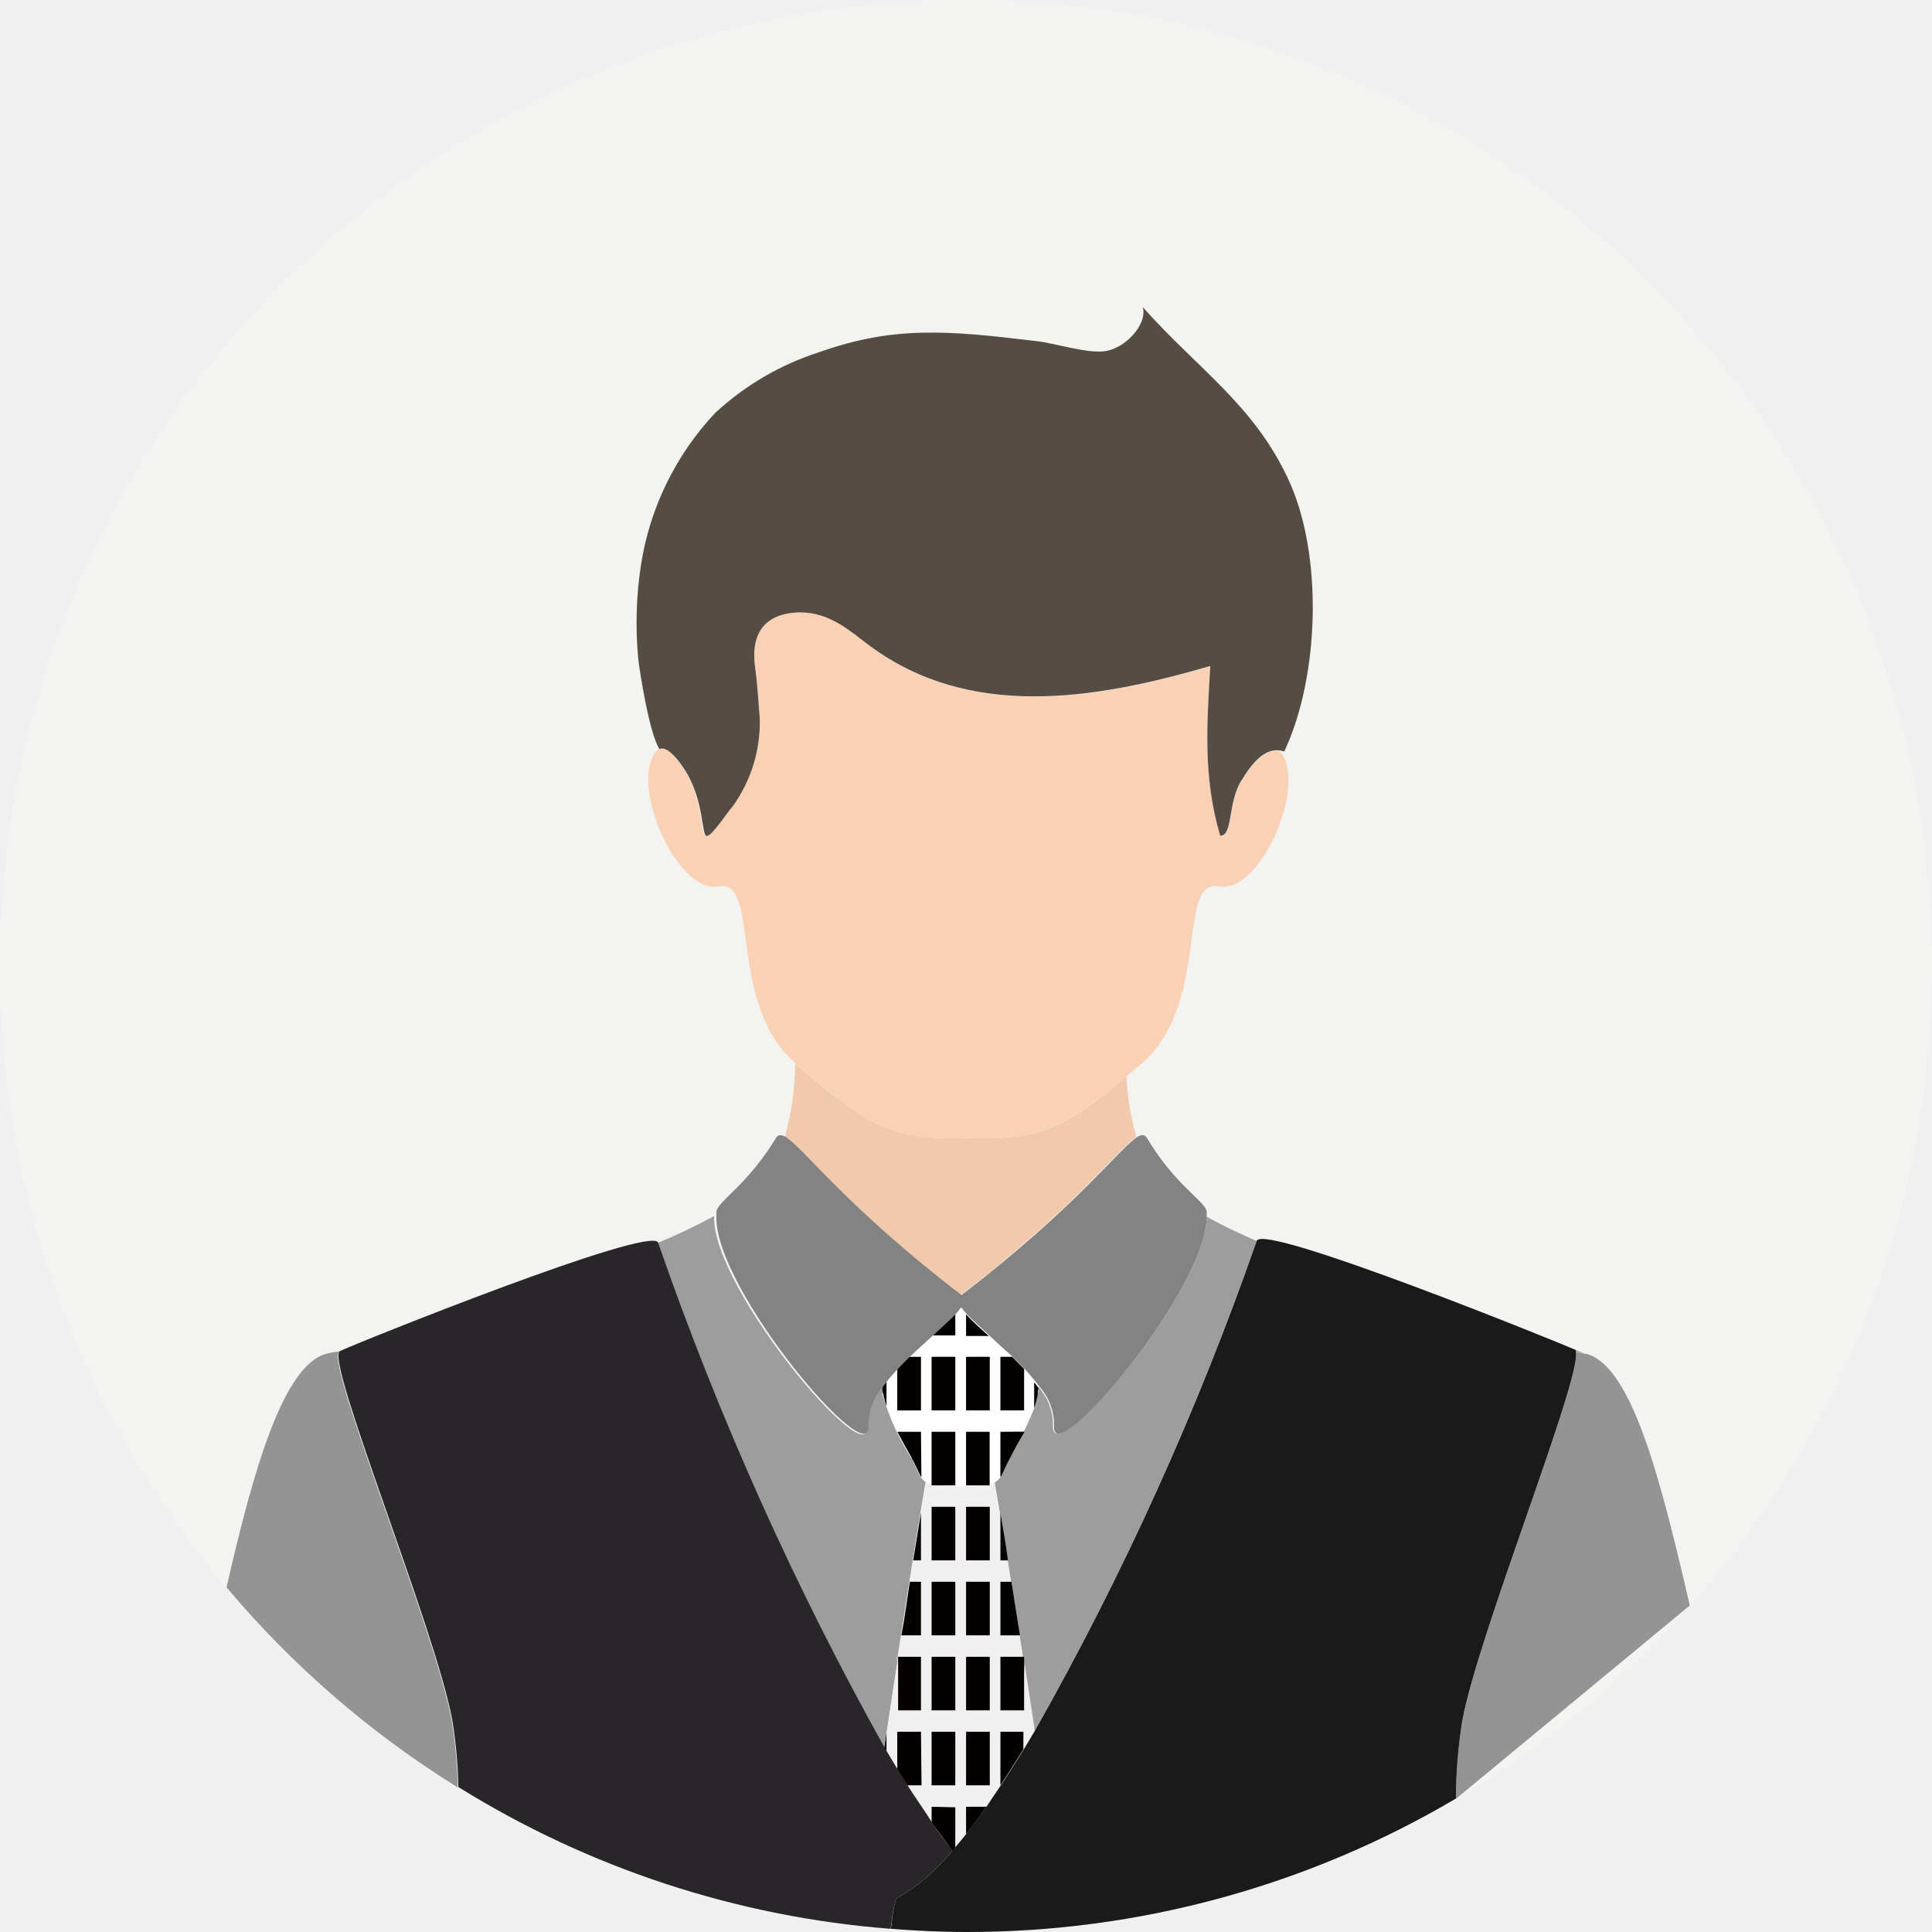
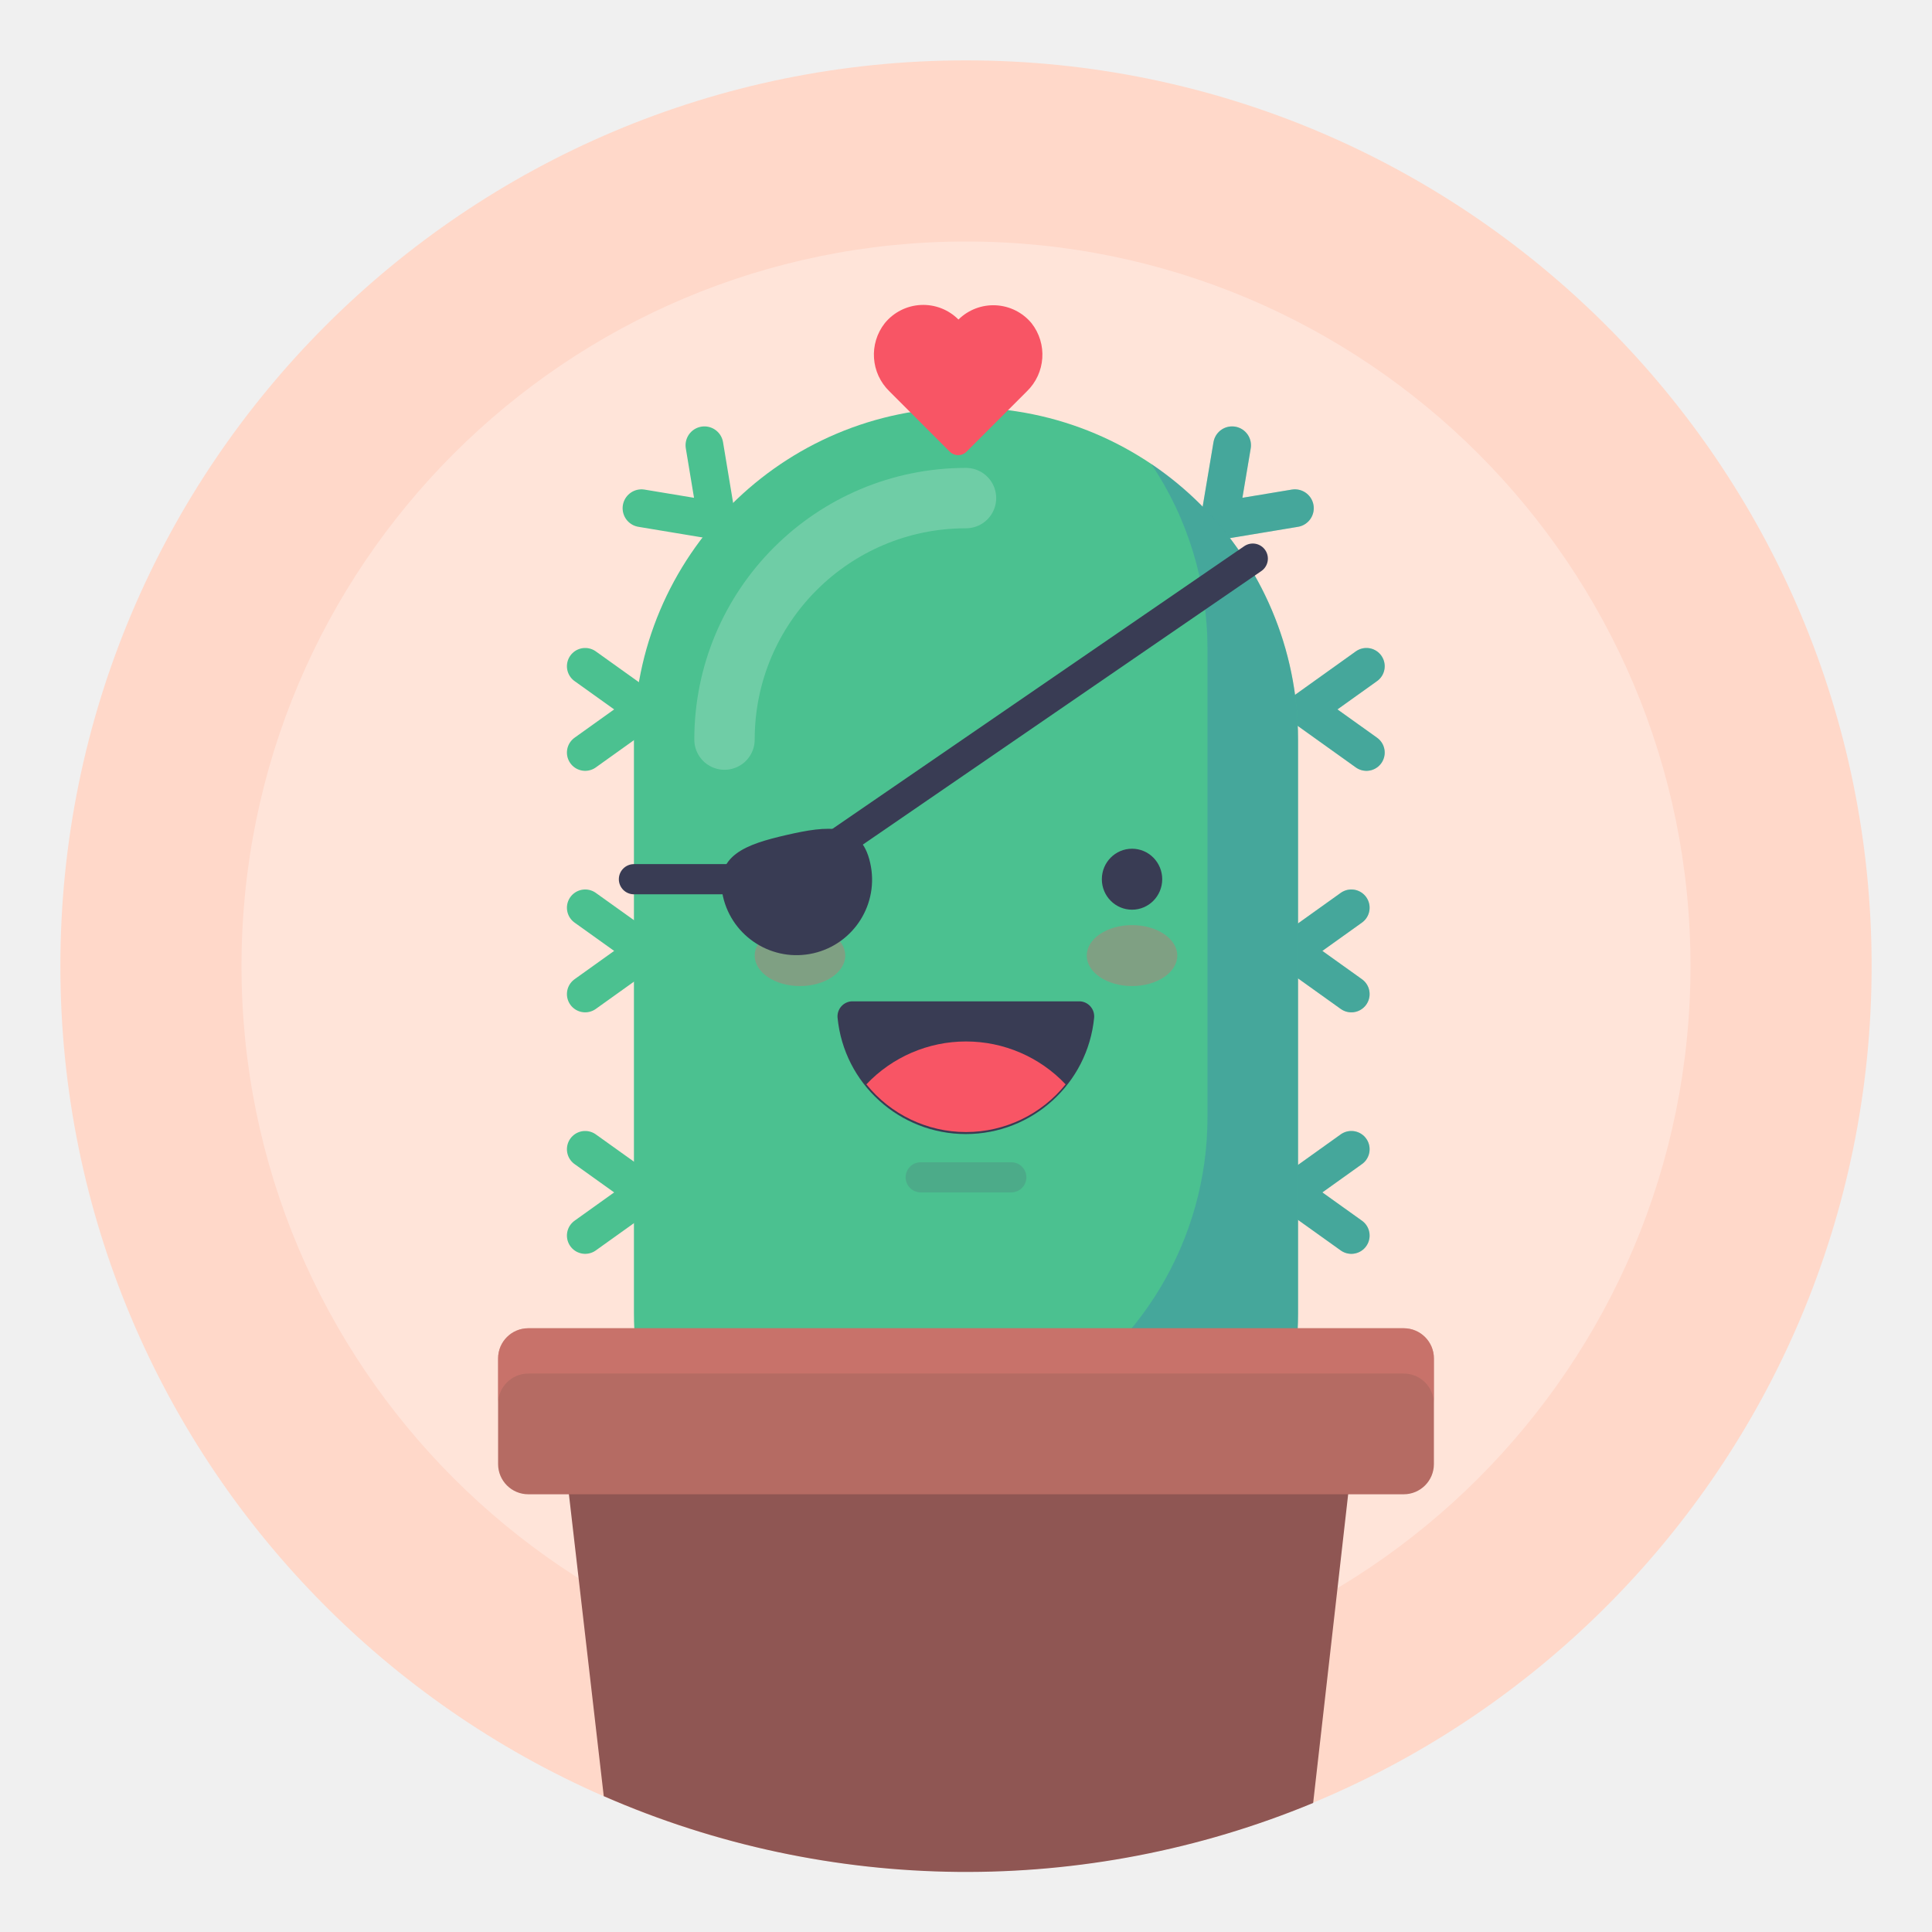
- <svg xmlns="http://www.w3.org/2000/svg" viewBox="0 0 134.49 134.49">
-   <path d="M134.49 67.25A67.25 67.25 0 1167.25 0a67.23 67.23 0 0167.24 67.25" fill="#f3f3f2" />
-   <path fill="#f1caae" d="M64.47 103.16zm2.4-13.01c8.11-6.21 11-10.25 12.24-11a17.94 17.94 0 01-.69-4.23c-4 3.34-5.73 4.49-11 4.31-5.69.19-7.28-1.15-12-5.14l-.07-.09a19 19 0 01-.72 5.14c1.23.75 4.13 4.79 12.24 11.01z" />
-   <path d="M61.56 121.66c.31-2 .61-4 .9-5.91v-.11c.93-6 1.7-10.86 2-12.48a1.17 1.17 0 01-.36-.34.6.6 0 01-.09-.13c-.16-.36-.32-.69-.48-1 0-.06-.07-.13-.1-.2a16.73 16.73 0 01-2-4.43c0-.15 0-.3-.07-.46a4 4 0 00-1 2.65c.33 3.56-10.83-9.56-10.65-14.6a38.55 38.55 0 01-4 1.9 219.52 219.52 0 0015.85 35.11zm-37.93-27.6h-.09.05s.03.01.04 0zM73.3 99.2a4 4 0 00-1-2.64c0 .16 0 .31-.06.46A7.17 7.17 0 0172 98a27.91 27.91 0 01-1.71 3.52l-.11.21c-.16.31-.32.65-.48 1a1 1 0 01-.09.13 1.1 1.1 0 01-.37.34c.29 1.6 1.06 6.35 2 12.32a2.34 2.34 0 000 .26c.23 1.54.48 3.15.73 4.81a208.85 208.85 0 0015.5-34.21A37.69 37.69 0 0184 84.7c0 5.12-11 18.03-10.7 14.5zm36.4-5.09a5.22 5.22 0 01.63.11l-.73-.28s.08.06.1.17z" fill="#9d9d9d" />
-   <path d="M23.6 94.09h-.05a4.67 4.67 0 00-.84.15c-3 .81-5.08 8.11-6.94 16.26a67.51 67.51 0 0016.1 13.93 33.36 33.36 0 00-.42-4.63c-1.13-6.25-8.79-24.87-7.85-25.71zm94.03 17.67c-2-8.62-4-16.67-7.21-17.52h-.09a5.22 5.22 0 00-.63-.11c.39 1.91-6.82 19.65-7.91 25.69a34.76 34.76 0 00-.44 5.4" fill="#959494" />
-   <path d="M71.29 119.06h-1.65v-3.73h1.58v.15c-.92-6-1.69-10.72-2-12.32l-.1.07a1.29 1.29 0 01-.28.08v.09H68l-.89.06h-.56l-.88-.06h-.86v-.09a1.2 1.2 0 01-.27-.08l-.11-.07c-.29 1.62-1.06 6.44-2 12.48v-.31h1.59v3.73h-1.56v-3.31c-.29 1.87-.59 3.86-.9 5.91 0-.34.1-.69.15-1v1.28l.75 1.25v-2.62h1.65v3.73h-1c.57.91 1.14 1.78 1.7 2.58v-1.09h1.69v2.82c.25-.29.5-.6.75-.91v-1.91h1.42c.34-.48.68-1 1-1.49v-3.73h1.65v1.22l.73-1.22c-.25-1.66-.5-3.27-.73-4.81zm-1.65-13.74c.15.91.33 2 .53 3.3h-.53zm0 4.79h.77c.18 1.16.38 2.4.58 3.73h-1.35zm-3.14-5.22v3.73h-1.65v-3.73zm-2.39 9h-1.36c.21-1.33.4-2.57.59-3.73h.77zm0-5.22h-.54l.54-3.31zm2.39 15.66h-1.65v-3.73h1.65zm0-5.22h-1.65v-3.73h1.65zm0-5.22h-1.65v-3.73h1.65zm2.39 10.44h-1.64v-3.73h1.64zm0-5.22h-1.64v-3.73h1.64zm0-5.22h-1.64v-3.73h1.64zm0-5.22h-1.64v-3.73h1.64z" fill="#f0f0f0" />
-   <path d="M63.53 101.69zm-2.12-5.14zm10.86.51A7.17 7.17 0 0172 98a7.17 7.17 0 00.27-.94zm.07-.5zm-2.13 5.14zm-5.63 1.53a1.2 1.2 0 00.27.08v-3.64h1.65v3.73h-.79l.88.06h.56l.89-.06h-.79v-3.73h1.64v3.64a1.29 1.29 0 00.28-.08l.1-.07a1.1 1.1 0 00.37-.34v-3.15h1.64c-.29.57-.62 1.16-1 1.82A27.91 27.91 0 0072 98v-1.85c-.23-.29-.48-.57-.74-.86v2.89h-1.62v-3.73h.82c-.55-.52-1.11-1-1.63-1.49h-1.58v-1.5a3.56 3.56 0 01-.38-.47 2.79 2.79 0 01-.37.47V93h-1.59c-.52.47-1.08 1-1.62 1.49h.82v3.73h-1.65v-2.93c-.27.28-.52.57-.75.86V98a7.13 7.13 0 01-.23-.91 16.73 16.73 0 002 4.43c-.34-.65-.67-1.25-1-1.82h1.64v3.15a1.17 1.17 0 00.36.34zm2.67-8.78h1.64v3.73h-1.64zm-2.4 0h1.65v3.73h-1.65z" fill="#fff" />
-   <path fill="#040000" d="M66.5 99.67h-1.65v3.73h1.65v-3.73zm-1.65 5.22h1.65v3.73h-1.65zm0-10.44h1.65v3.73h-1.65zm0 15.66h1.65v3.73h-1.65zm0 15.66v1.09c.49.7 1 1.35 1.45 2l.2-.23v-2.82zm0-5.22h1.65v3.73h-1.65zm0-5.22h1.65v3.73h-1.65zm-3.29 6.33l.15.26v-1.28c-.05.36-.1.68-.15 1.02zm.9-23.48h1.65v-3.73h-.82c-.29.28-.56.56-.83.84zm-.75-2.03l-.3.4c0 .16 0 .31.07.46a7.13 7.13 0 00.23.91zm2.4 3.52h-1.64c.29.57.62 1.17 1 1.82 0 .07.07.14.1.2.16.32.32.65.48 1a.6.6 0 00.09.13zm0 20.88h-1.65v2.62q.34.57.69 1.11h1zm0-1.49v-3.73h-1.59v3.73zm0-10.44v-3.31l-.54 3.31zm-1.36 5.22h1.36v-3.73h-.77c-.19 1.16-.34 2.4-.59 3.73zm6.89 6.71v3.73c.53-.8 1.06-1.63 1.6-2.51v-1.22zm0-5.22v3.73h1.65v-3.32a2.34 2.34 0 010-.26v-.15zM66.5 91.46c-.4.43-1 .94-1.59 1.5h1.59zM68.83 93c-.63-.56-1.19-1.07-1.58-1.5V93zm-1.58 17.11h1.65v3.73h-1.65zm0 10.44h1.65v3.73h-1.65zm0-5.22h1.65v3.73h-1.65zm1.64-15.66h-1.64v3.73h1.64v-3.73zm-1.64 5.22h1.65v3.73h-1.65zm0 22.79c.47-.6.94-1.23 1.42-1.91h-1.42zm0-33.23h1.65v3.73h-1.65zm2.39 10.87v3.3h.53c-.17-1.27-.38-2.39-.53-3.3zm0-5.65v3.15a1 1 0 00.09-.13c.16-.36.32-.68.48-1l.11-.21c.34-.66.67-1.25 1-1.82zM72 98a7.17 7.17 0 00.24-.91c0-.15 0-.3.06-.46-.1-.13-.2-.27-.31-.4V98zm-2.36.18h1.65v-2.89l-.83-.84h-.82zm.77 11.93h-.77v3.73H71c-.21-1.33-.41-2.57-.59-3.73z" />
-   <path d="M60.45 99.2a4 4 0 011-2.65l.3-.4c.23-.29.48-.58.75-.86s.54-.56.83-.84c.54-.52 1.1-1 1.62-1.49s1.19-1.07 1.59-1.5a2.79 2.79 0 00.37-.47 3.56 3.56 0 00.38.47c.39.43 1 .94 1.58 1.5s1.08 1 1.63 1.49l.83.84c.26.29.51.57.74.86.11.13.21.27.31.4a4 4 0 011 2.64C73 102.73 84 89.82 84 84.7v-.36c-.09-.72-2.2-1.82-4.15-5.11-.15-.26-.36-.27-.68-.08-1.23.75-4.13 4.79-12.24 11-8.11-6.22-11-10.26-12.24-11-.31-.19-.53-.18-.68.08-2 3.29-4.05 4.39-4.14 5.11a2.17 2.17 0 000 .26c-.25 5.04 10.91 18.16 10.58 14.6z" fill="#838384" />
-   <path d="M62.49 132.11a13.73 13.73 0 003.81-3.29c-.47-.61-1-1.26-1.45-2s-1.13-1.67-1.7-2.58q-.34-.54-.69-1.11l-.75-1.25-.15-.26A219.52 219.52 0 0145.81 86.5c-.49-1.25-21 7-22.17 7.56-.94.84 6.72 19.46 7.85 25.71a33.36 33.36 0 01.42 4.63A66.72 66.72 0 0062 134.27c.15-1.27.3-2.06.49-2.16z" fill="#282629" />
-   <path d="M101.35 125.2a34.76 34.76 0 01.44-5.4c1.09-6 8.3-23.78 7.91-25.69 0-.08 0-.15-.09-.17-1.17-.52-21.69-8.84-22.13-7.56A208.85 208.85 0 0172 120.55l-.73 1.22c-.54.88-1.07 1.71-1.6 2.51-.34.51-.68 1-1 1.49-.48.68-1 1.31-1.42 1.91-.25.31-.5.62-.75.91l-.2.23a13.73 13.73 0 01-3.81 3.29c-.19.1-.34.89-.47 2.16 1.73.13 3.47.22 5.23.22a66.88 66.88 0 0034.1-9.29" fill="#1a1a1b" />
-   <path d="M67.41 79.23c5.28.18 7-1 11-4.31l1-.83c4.93-4.19 2.44-12.94 5.44-12.39s6.29-7.44 4.18-9.45c-1-.09-1.87.88-2.66 2.2-.89 1.49-.54 3.79-1.42 3.74-1.19-4-.93-7.62-.69-11.81C76 48.8 67.47 50.06 60.59 45c-1.41-1-2.77-2.4-4.91-2.36-2.47 0-3.46 1.5-3.11 3.87.17 1.19.25 2.8.32 3.5A10.07 10.07 0 0151 56.1c-.37.38-1.27 2-1.8 2.09s-.14-2.47-1.62-4.69c-1.16-1.75-1.7-1.37-1.7-1.37C43.56 54 47 62.25 50 61.7s.55 8.1 5.37 12.31l.08.08c4.68 3.99 6.27 5.33 11.96 5.14z" fill="#f9d2b5" />
-   <path d="M47.61 53.5c1.48 2.22 1.18 4.8 1.62 4.69s1.43-1.71 1.8-2.09a10.07 10.07 0 001.86-6.1c-.07-.7-.15-2.31-.32-3.5-.35-2.37.64-3.83 3.11-3.87 2.14 0 3.5 1.32 4.91 2.36 6.88 5.05 15.4 3.79 23.66 1.37-.24 4.19-.5 7.78.69 11.81.88.05.53-2.25 1.42-3.74.79-1.32 1.63-2.29 2.66-2.2a2.87 2.87 0 01.38.08c2.46-5.22 2.72-13.7.29-18.93s-6.3-7.68-10.14-12c.35 1.18-1.24 2.95-2.75 3.08-1.26.12-3.35-.56-4.61-.71-6.36-.77-10-1.06-15.18.77a19.36 19.36 0 00-7.22 4.22 19.88 19.88 0 00-5.18 10.65 26.75 26.75 0 00-.19 6.38c.12 1.14.81 5.36 1.49 6.38 0-.02.54-.4 1.7 1.35z" fill="#554c44" />
+ <svg xmlns="http://www.w3.org/2000/svg" width="800px" height="800px" viewBox="0 0 128 128" data-name="Layer 1" id="Layer_1">
+   <defs>
+     <style>.cls-1{fill:#ffd8c9;}.cls-2{fill:#ffffff;}.cls-15,.cls-2,.cls-5,.cls-6,.cls-9{opacity:0.3;}.cls-16,.cls-17,.cls-3,.cls-4,.cls-5,.cls-6,.cls-8{fill:none;stroke-linecap:round;}.cls-3,.cls-4{stroke:#4bc190;}.cls-16,.cls-17,.cls-3,.cls-4,.cls-5,.cls-6{stroke-linejoin:round;}.cls-3,.cls-5{stroke-width:2.42px;}.cls-4,.cls-6{stroke-width:2.5px;}.cls-5,.cls-6{stroke:#356cb6;}.cls-7{fill:#4bc190;}.cls-8{stroke:#ffffff;stroke-miterlimit:10;stroke-width:4px;}.cls-17,.cls-8{opacity:0.2;}.cls-9{fill:#356cb6;}.cls-10,.cls-15{fill:#f85565;}.cls-11{fill:#8f5653;}.cls-12{fill:#b56b63;}.cls-13{fill:#db7a72;opacity:0.5;}.cls-14{fill:#393c54;}.cls-16{stroke:#393c54;}.cls-16,.cls-17{stroke-width:2px;}.cls-17{stroke:#515570;}</style>
+   </defs>
+   <circle class="cls-1" cx="64" cy="64" r="60" />
+   <circle class="cls-2" cx="64" cy="64" r="48" />
+   <polyline class="cls-3" points="38.77 76.14 42.77 79 38.77 81.86" />
+   <polyline class="cls-3" points="38.77 60.14 42.77 63 38.77 65.86" />
+   <polyline class="cls-3" points="38.77 44.14 42.77 47 38.77 49.86" />
+   <polyline class="cls-4" points="46.67 29.5 47.5 34.5 42.5 33.67" />
+   <polyline class="cls-3" points="89.53 76.14 85.53 79 89.53 81.86" />
+   <polyline class="cls-3" points="89.53 60.14 85.53 63 89.53 65.86" />
+   <polyline class="cls-3" points="90.53 44.14 86.53 47 90.53 49.86" />
+   <polyline class="cls-4" points="81.63 29.5 80.79 34.5 85.79 33.67" />
+   <polyline class="cls-5" points="89.53 76.14 85.53 79 89.53 81.86" />
+   <polyline class="cls-5" points="89.53 60.14 85.53 63 89.53 65.86" />
+   <polyline class="cls-5" points="90.53 44.14 86.53 47 90.53 49.86" />
+   <polyline class="cls-6" points="81.63 29.5 80.79 34.5 85.79 33.67" />
+   <path class="cls-7" d="M64,109A22,22,0,0,1,42,87V49a22,22,0,0,1,44,0V87A22,22,0,0,1,64,109Z" />
+   <path class="cls-8" d="M48,49A16,16,0,0,1,64,33" />
+   <path class="cls-9" d="M76.27,30.73A22,22,0,0,1,80,43V74A22,22,0,0,1,45.73,92.27,22,22,0,0,0,64,102c12.15,0,22-2.85,22-15V49A22,22,0,0,0,76.27,30.73Z" />
+   <path class="cls-10" d="M63.5,21.17a3.29,3.29,0,0,0-4.88.24,3.38,3.38,0,0,0,.31,4.52l4,4a.78.78,0,0,0,1.1,0l4-4a3.38,3.38,0,0,0,.31-4.52A3.29,3.29,0,0,0,63.5,21.17Z" />
+   <path class="cls-11" d="M40,119a60,60,0,0,0,47,.45L90,93H37Z" />
+   <rect class="cls-12" height="11" rx="2" width="62" x="33" y="88" />
+   <path class="cls-13" d="M93,88H35a2,2,0,0,0-2,2v3a2,2,0,0,1,2-2H93a2,2,0,0,1,2,2V90A2,2,0,0,0,93,88Z" />
+   <path class="cls-14" d="M71.55,66.34a1,1,0,0,1,.94,1.08,8.54,8.54,0,0,1-17,0,1,1,0,0,1,.94-1.08Z" />
+   <path class="cls-10" d="M64,69a9.08,9.08,0,0,0-6.6,2.84,8.47,8.47,0,0,0,13.2,0A9.08,9.08,0,0,0,64,69Z" />
+   <ellipse class="cls-15" cx="53" cy="63.31" rx="3" ry="2.02" />
+   <ellipse class="cls-15" cx="75" cy="63.31" rx="3" ry="2.02" />
+   <ellipse class="cls-14" cx="75" cy="58.25" rx="2" ry="2.02" />
+   <path class="cls-14" d="M57.65,57.16c-.61-2.73-2.84-2.46-5.54-1.84s-4.82,1.35-4.21,4.08a5,5,0,1,0,9.75-2.24Z" />
+   <line class="cls-16" x1="55" x2="83" y1="56.23" y2="37.01" />
+   <line class="cls-16" x1="49" x2="42" y1="58.25" y2="58.25" />
+   <line class="cls-17" x1="61" x2="67" y1="78" y2="78" />
</svg>
